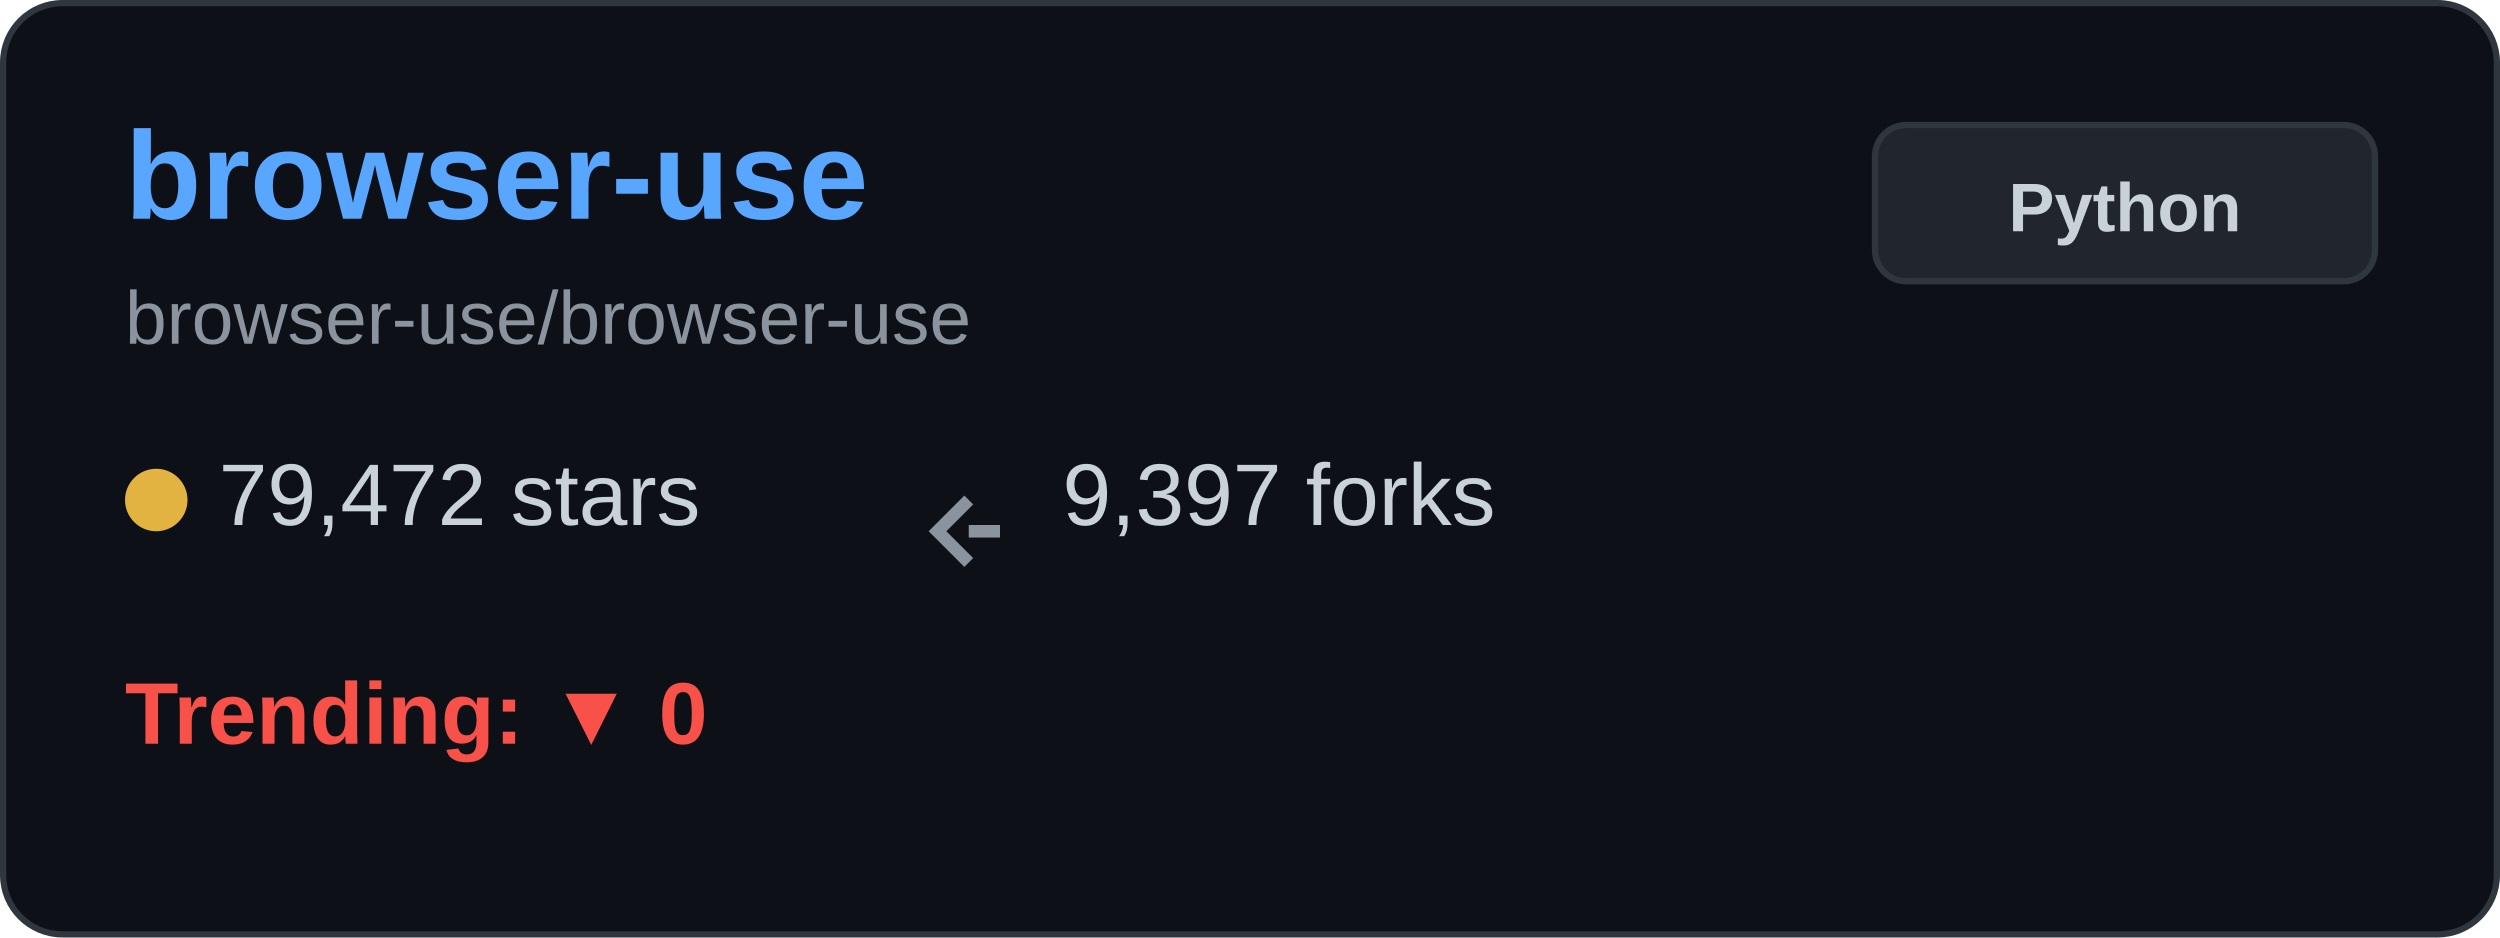
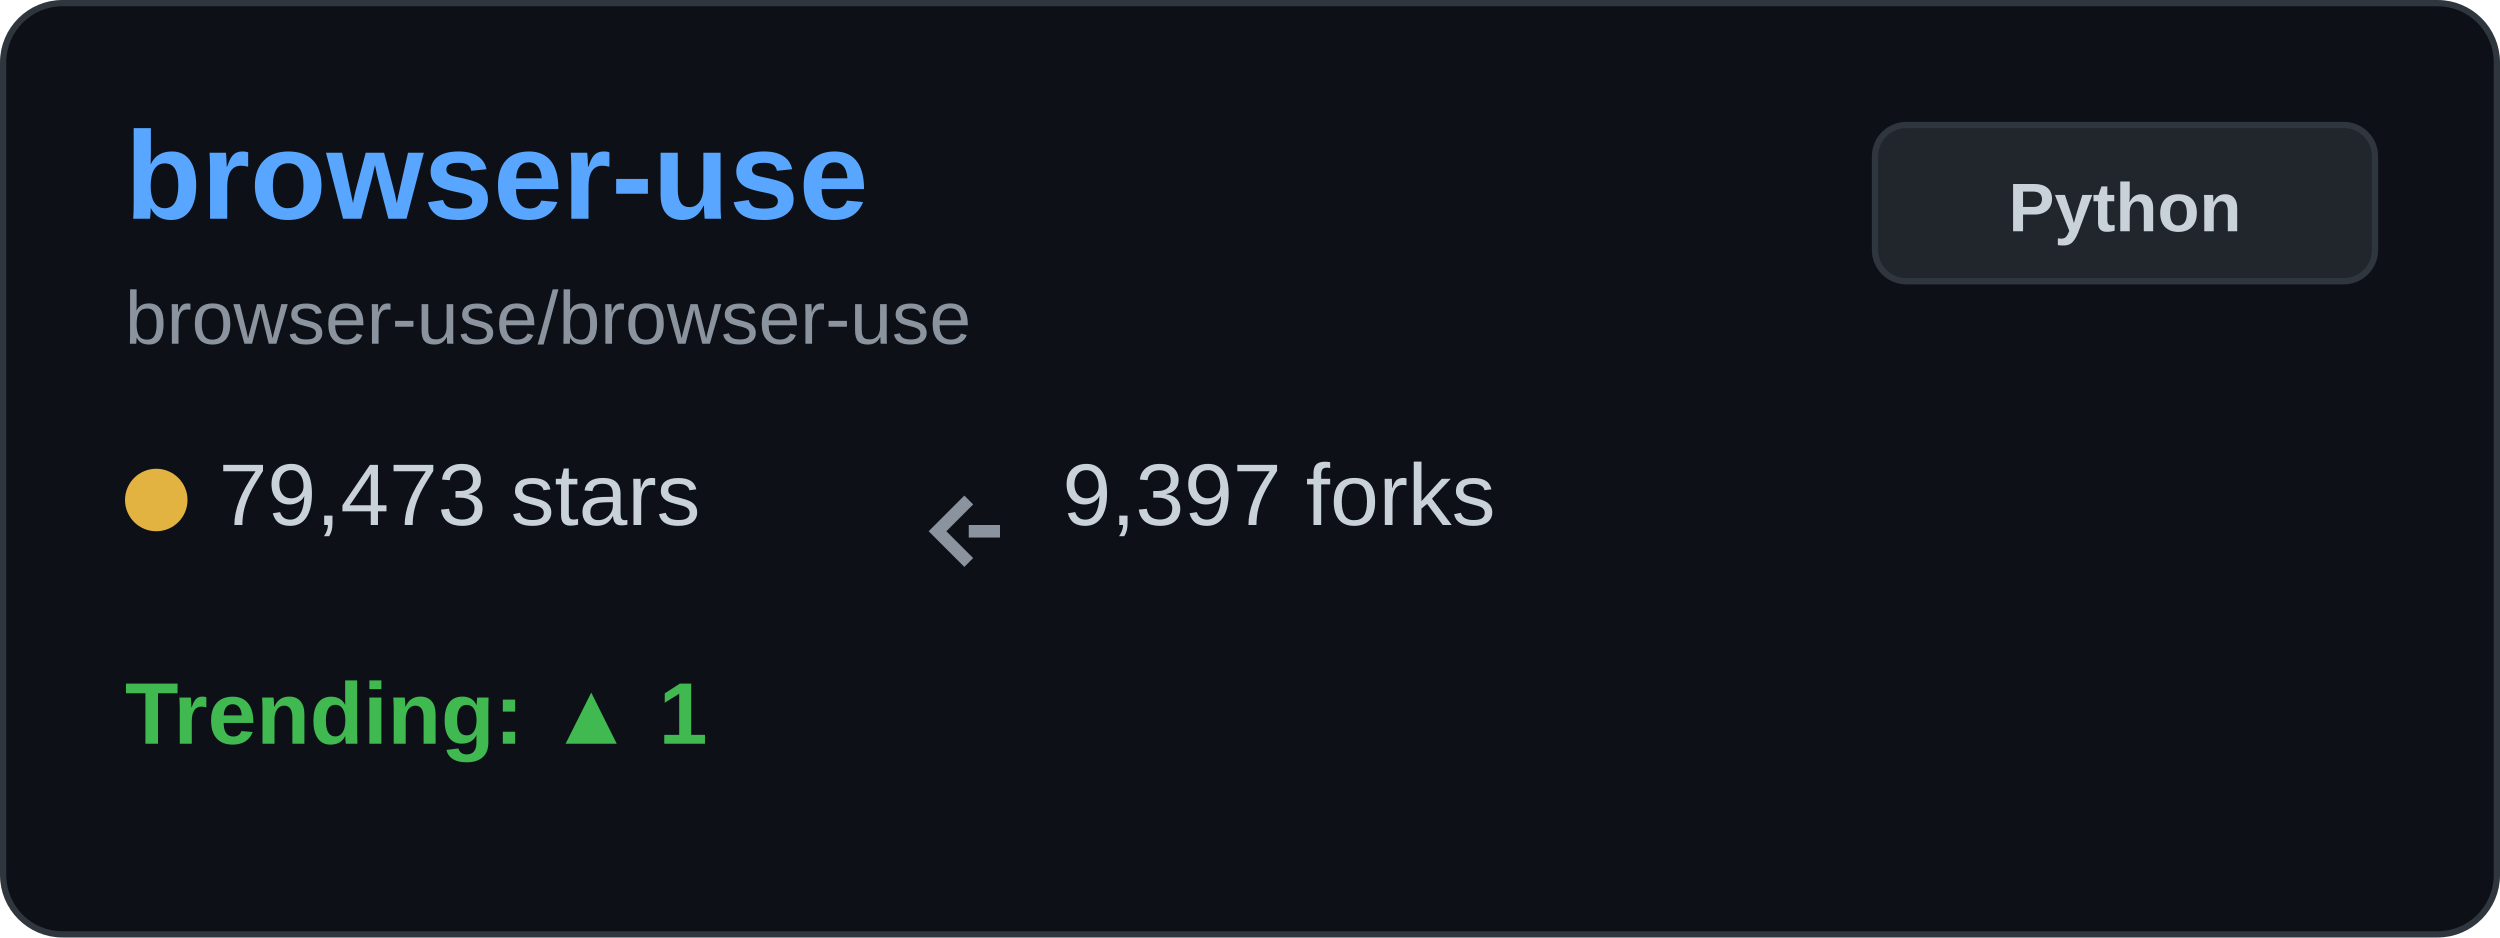
<svg xmlns="http://www.w3.org/2000/svg" width="400" height="150" viewBox="0 0 400 150" fill="none">
  <rect x="0.5" y="0.5" width="399" height="149" rx="9.5" fill="#0d1117" stroke="#30363d" />
  <text x="20" y="35" font-family="Arial, sans-serif" font-size="20" font-weight="bold" fill="#58a6ff">browser-use</text>
  <text x="20" y="55" font-family="Arial, sans-serif" font-size="12" fill="#8b949e">browser-use/browser-use</text>
  <g transform="translate(20, 80)">
    <circle cx="5" cy="0" r="5" fill="#e3b341" />
-     <text x="15" y="4" font-family="Arial, sans-serif" font-size="14" fill="#c9d1d9">79,472 stars</text>
+     <text x="15" y="4" font-family="Arial, sans-serif" font-size="14" fill="#c9d1d9">79,473 stars</text>
  </g>
  <g transform="translate(150, 80)">
    <path d="M5 0 L0 5 L5 10 M5 5 L10 5" stroke="#8b949e" stroke-width="2" fill="none" />
    <text x="20" y="4" font-family="Arial, sans-serif" font-size="14" fill="#c9d1d9">9,397 forks</text>
  </g>
  <g transform="translate(20, 115)">
-     <text x="0" y="4" font-family="Arial, sans-serif" font-size="14" font-weight="bold" fill="#f85149">Trending: ▼ 0</text>
+     <text x="0" y="4" font-family="Arial, sans-serif" font-size="14" font-weight="bold" fill="#3fb950">Trending: ▲ 1</text>
  </g>
  <rect x="300" y="20" width="80" height="25" rx="5" fill="#21262d" stroke="#30363d" />
  <text x="340" y="37" font-family="Arial, sans-serif" font-size="11" font-weight="bold" fill="#c9d1d9" text-anchor="middle">Python</text>
</svg>
